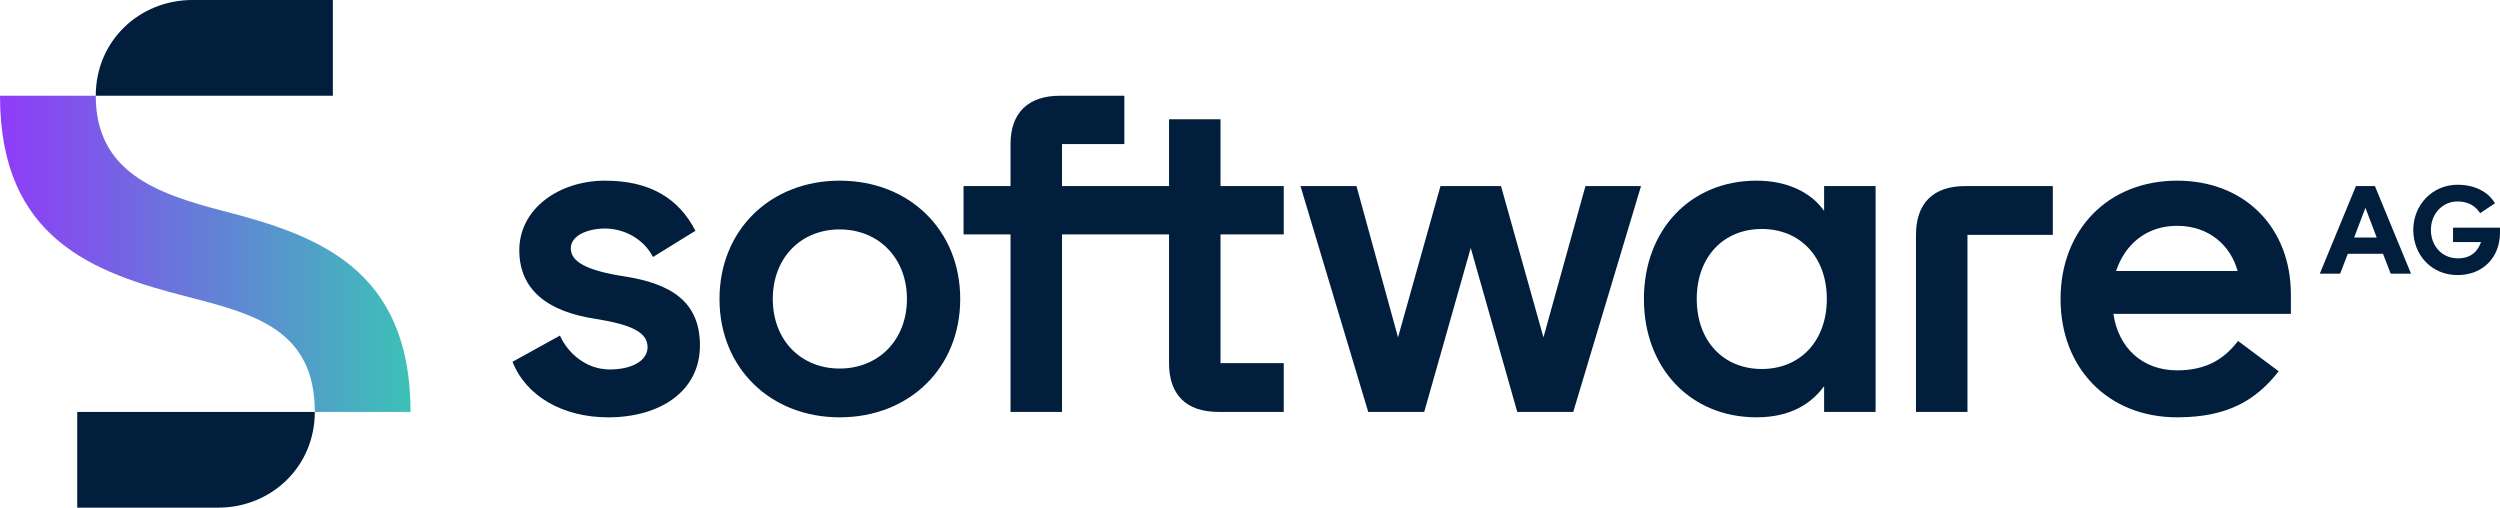
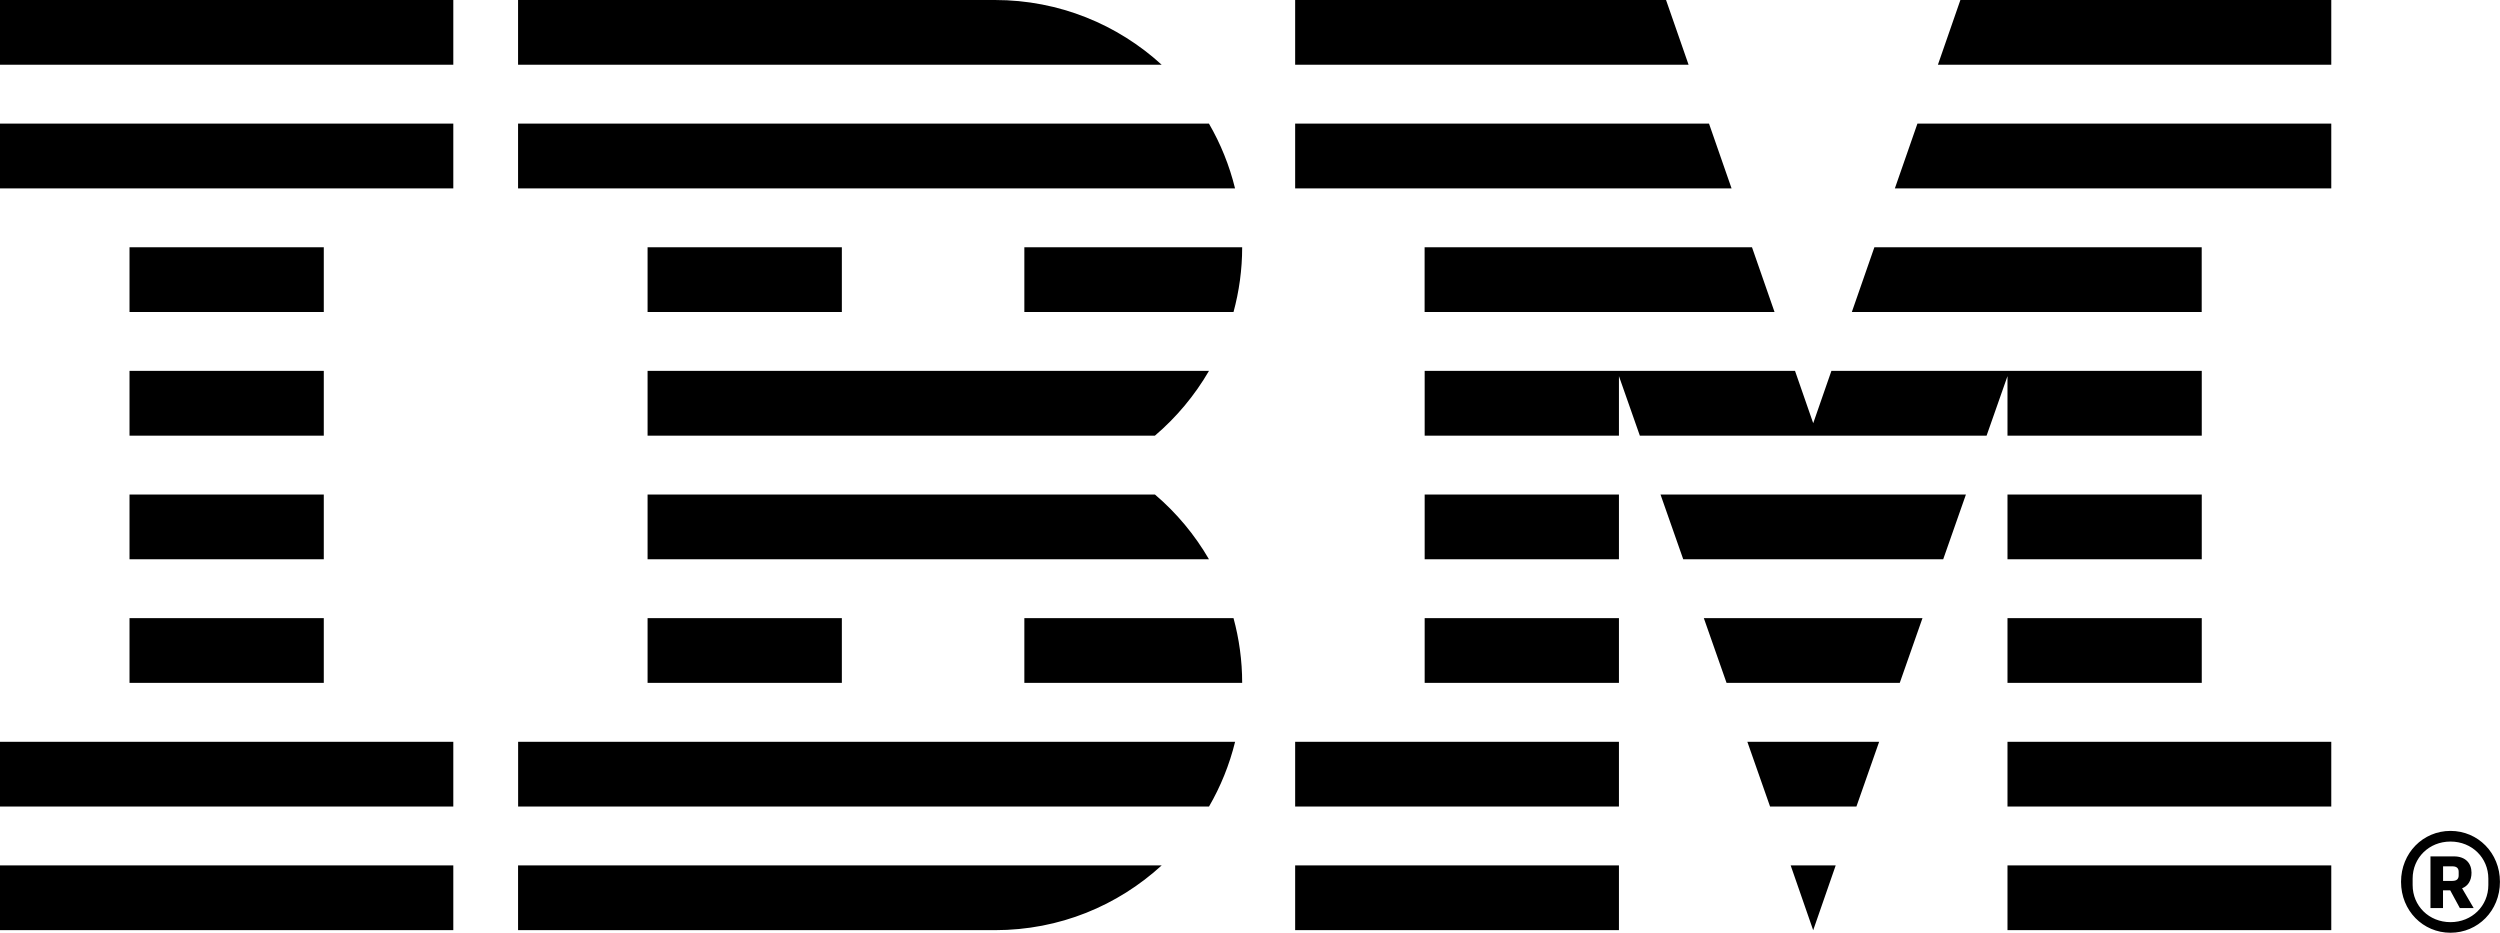
- <svg xmlns="http://www.w3.org/2000/svg" version="1.1" id="Layer_1" x="0px" y="0px" viewBox="0 0 2093.95 425.2" style="enable-background:new 0 0 2093.95 425.2;" xml:space="preserve">
-   <style type="text/css">
- 	.st0{fill:url(#SVGID_1_);}
- 	.st1{fill:#011F3D;}
- </style>
-   <g>
-     <g>
-       <linearGradient id="SVGID_1_" gradientUnits="userSpaceOnUse" x1="0" y1="212.598" x2="343.864" y2="212.598">
-         <stop offset="0" style="stop-color:#8E3CF7" />
-         <stop offset="1" style="stop-color:#3CC1B7" />
-       </linearGradient>
-       <path class="st0" d="M186.87,176.66C131.27,162.29,80.2,144.13,80.2,80.2H0c0,119.92,78.31,148.29,156.99,168.34    c55.61,14.38,106.68,27.33,106.68,96.46h80.2C343.86,224.04,264.42,196.71,186.87,176.66z" />
-       <path class="st1" d="M64.69,425.2h118.03c44.26,0,80.95-34.05,80.95-80.2H64.69V425.2z" />
-       <path class="st1" d="M278.8,0H161.15C116.89,0,80.2,34.05,80.2,80.2h198.6V0z" />
-     </g>
-     <path class="st1" d="M523.1,231.51c-32.15-4.92-45.02-12.48-45.02-23.45c0-10.97,14.38-16.64,28.75-16.64   c15.51,0,32.15,8.32,40.1,23.83l35.56-21.94c-14-27.24-38.21-41.99-75.66-41.99c-38.59,0-71.88,23.45-71.88,58.26   c0,32.91,23.45,51.45,63.93,57.5c30.64,4.92,43.5,11.35,43.5,23.83c0,10.59-12.1,18.54-31.78,18.54   c-19.29,0-34.8-13.24-41.61-28.37l-39.72,21.94c11.35,28.75,41.99,46.53,80.2,46.53c43.5,0,76.79-21.94,76.79-60.15   C586.27,252.32,561.68,237.57,523.1,231.51z" />
-     <path class="st1" d="M703.26,151.32c-57.88,0-100.62,41.23-100.62,99.11s42.75,99.11,100.62,99.11c58.26,0,101-41.23,101-99.11   S761.52,151.32,703.26,151.32z M703.26,308.68c-32.53,0-55.99-23.83-55.99-58.26s23.45-58.26,55.99-58.26   c32.53,0,56.37,23.83,56.37,58.26S735.79,308.68,703.26,308.68z" />
-     <path class="st1" d="M1823.48,151.32c-57.88,0-97.6,41.23-97.6,99.11s39.72,99.11,97.6,99.11c42.37,0,66.2-14.38,85.11-38.59   l-34.05-25.35c-11.35,14.75-26.1,24.59-51.07,24.59c-29.13,0-49.18-18.91-53.34-47.29h148.67v-16.27   C1918.81,190.66,1880.22,151.32,1823.48,151.32z M1772.41,226.97c7.57-22.7,25.72-37.83,51.07-37.83   c27.24,0,45.02,17.02,50.69,37.83H1772.41z" />
-     <path class="st1" d="M1973.28,155.85l-30.26,73.39h17.02l6.43-16.64h29.51l6.43,16.64h17.02l-30.26-73.39H1973.28z M1971.77,198.98   l9.46-24.97l9.46,24.97H1971.77z" />
-     <path class="st1" d="M1022.29,99.87h-43.12v55.99h-20.05h-69.6v-35.18h52.2V80.2h-54.1c-26.48,0-41.23,14.38-41.23,40.48v35.18   h-39.34v40.48h39.34V345h43.12V196.33h69.6h20.05v107.81c0,26.48,14.38,40.86,41.23,40.86h54.85v-40.86h-52.96V196.33h52.96v-40.48   h-52.96V99.87z" />
-     <path class="st1" d="M2054.61,190.66v12.11h23.45c-2.65,7.57-8.32,13.62-19.29,13.62c-13.62,0-22.7-10.59-22.7-23.83   c0-13.24,9.46-23.83,22.32-23.83c9.84,0,15.51,4.54,18.91,9.84l12.48-8.32c-5.68-9.46-16.65-15.51-31.4-15.51   c-21.18,0-37.07,17.02-37.07,37.83c0,20.81,15.13,37.83,37.07,37.83c21.18,0,35.56-14.75,35.56-35.56v-4.16H2054.61z" />
-     <path class="st1" d="M1604.79,196.71V345h43.12V196.71h71.5v-40.86h-73.39C1619.16,155.85,1604.79,170.23,1604.79,196.71z" />
-     <polygon class="st1" points="1292.77,282.58 1257.21,155.85 1206.52,155.85 1170.96,282.58 1136.15,155.85 1089.25,155.85    1145.99,345 1192.9,345 1231.86,207.68 1270.82,345 1317.73,345 1374.48,155.85 1327.95,155.85  " />
-     <path class="st1" d="M1527.84,176.66c-10.59-15.13-30.26-25.35-56.74-25.35c-54.85,0-94.19,40.86-94.19,99.11   s39.34,99.11,94.19,99.11c29.13,0,46.15-11.73,56.74-26.1V345h43.12V155.85h-43.12V176.66z M1475.63,309.06   c-32.15,0-54.47-23.45-54.47-58.64s22.32-58.63,54.47-58.63c32.16,0,54.48,23.45,54.48,58.63S1507.79,309.06,1475.63,309.06z" />
+ <svg xmlns="http://www.w3.org/2000/svg" id="Layer_2" viewBox="0 0 424.66 158.45">
+   <defs>
+     <style>.cls-1{fill:#000;stroke-width:0px;}</style>
+   </defs>
+   <g id="Artwork">
+     <path id="IBM_" class="cls-1" d="M0,147h77v11H0v-11ZM0,137h77v-11H0v11ZM22,116h33v-11H22v11ZM22,95h33v-11H22v11ZM22,74h33v-11H22v11ZM55,42H22v11h33v-11ZM0,32h77v-11H0v11ZM0,11h77V0H0v11ZM88,137h117.37c1.97-3.4,3.47-7.09,4.43-11h-121.79v11ZM196.18,84h-86.18v11h95.36c-2.42-4.17-5.52-7.89-9.18-11ZM110,63v11h86.18c3.65-3.11,6.76-6.83,9.18-11h-95.36ZM205.37,21h-117.37v11h121.79c-.96-3.91-2.46-7.6-4.43-11ZM169,0h-81v11h109.33c-7.47-6.83-17.41-11-28.33-11ZM110,53h33v-11h-33v11ZM174,53h35.53c.95-3.51,1.47-7.19,1.47-11h-37v11ZM110,116h33v-11h-33v11ZM174,105v11h37c0-3.81-.52-7.49-1.47-11h-35.53ZM88,158h81c11,0,20.86-4.17,28.33-11h-109.33v11ZM308,158l3.82-11h-7.65l3.82,11ZM300.67,137h14.67l3.86-11h-22.39l3.86,11ZM293.29,116h29.41l3.86-11h-37.14l3.86,11ZM285.92,95h44.16l3.86-11h-51.88l3.86,11ZM242,53h59.43l-3.83-11h-55.61v11ZM321.87,32h74.13v-11h-70.3l-3.83,11ZM333,0l-3.82,11h66.82V0h-63ZM220,158h55v-11h-55v11ZM220,137h55v-11h-55v11ZM242,116h33v-11h-33v11ZM242,95h33v-11h-33v11ZM374,42h-55.61l-3.83,11h59.43v-11ZM341,74h33v-11h-62.91l-3.09,8.89-3.09-8.89h-62.91v11h33v-10.11s3.55,10.11,3.55,10.11h58.9l3.55-10.11v10.11ZM374,84h-33v11h33v-11ZM341,116h33v-11h-33v11ZM341,137h55v-11h-55v11ZM341,158h55v-11h-55v11ZM294.13,32l-3.83-11h-70.3v11h74.13ZM286.83,11l-3.83-11h-63v11h66.83ZM407.85,149.79c0-4.91,3.74-8.65,8.4-8.65s8.4,3.74,8.4,8.65-3.74,8.65-8.4,8.65-8.4-3.74-8.4-8.65ZM422.68,150.34v-1.09c0-3.53-2.77-6.3-6.43-6.3s-6.43,2.77-6.43,6.3v1.09c0,3.53,2.77,6.3,6.43,6.3s6.43-2.77,6.43-6.3ZM414.99,154.25h-2.14v-8.78h3.99c1.97,0,2.98,1.18,2.98,2.77,0,1.39-.63,2.27-1.6,2.65l1.97,3.36h-2.35l-1.64-3.02h-1.22v3.02ZM416.59,149.63c.67,0,1.05-.29,1.05-.92v-.63c0-.63-.38-.92-1.05-.92h-1.6v2.48h1.6Z" />
  </g>
</svg>
